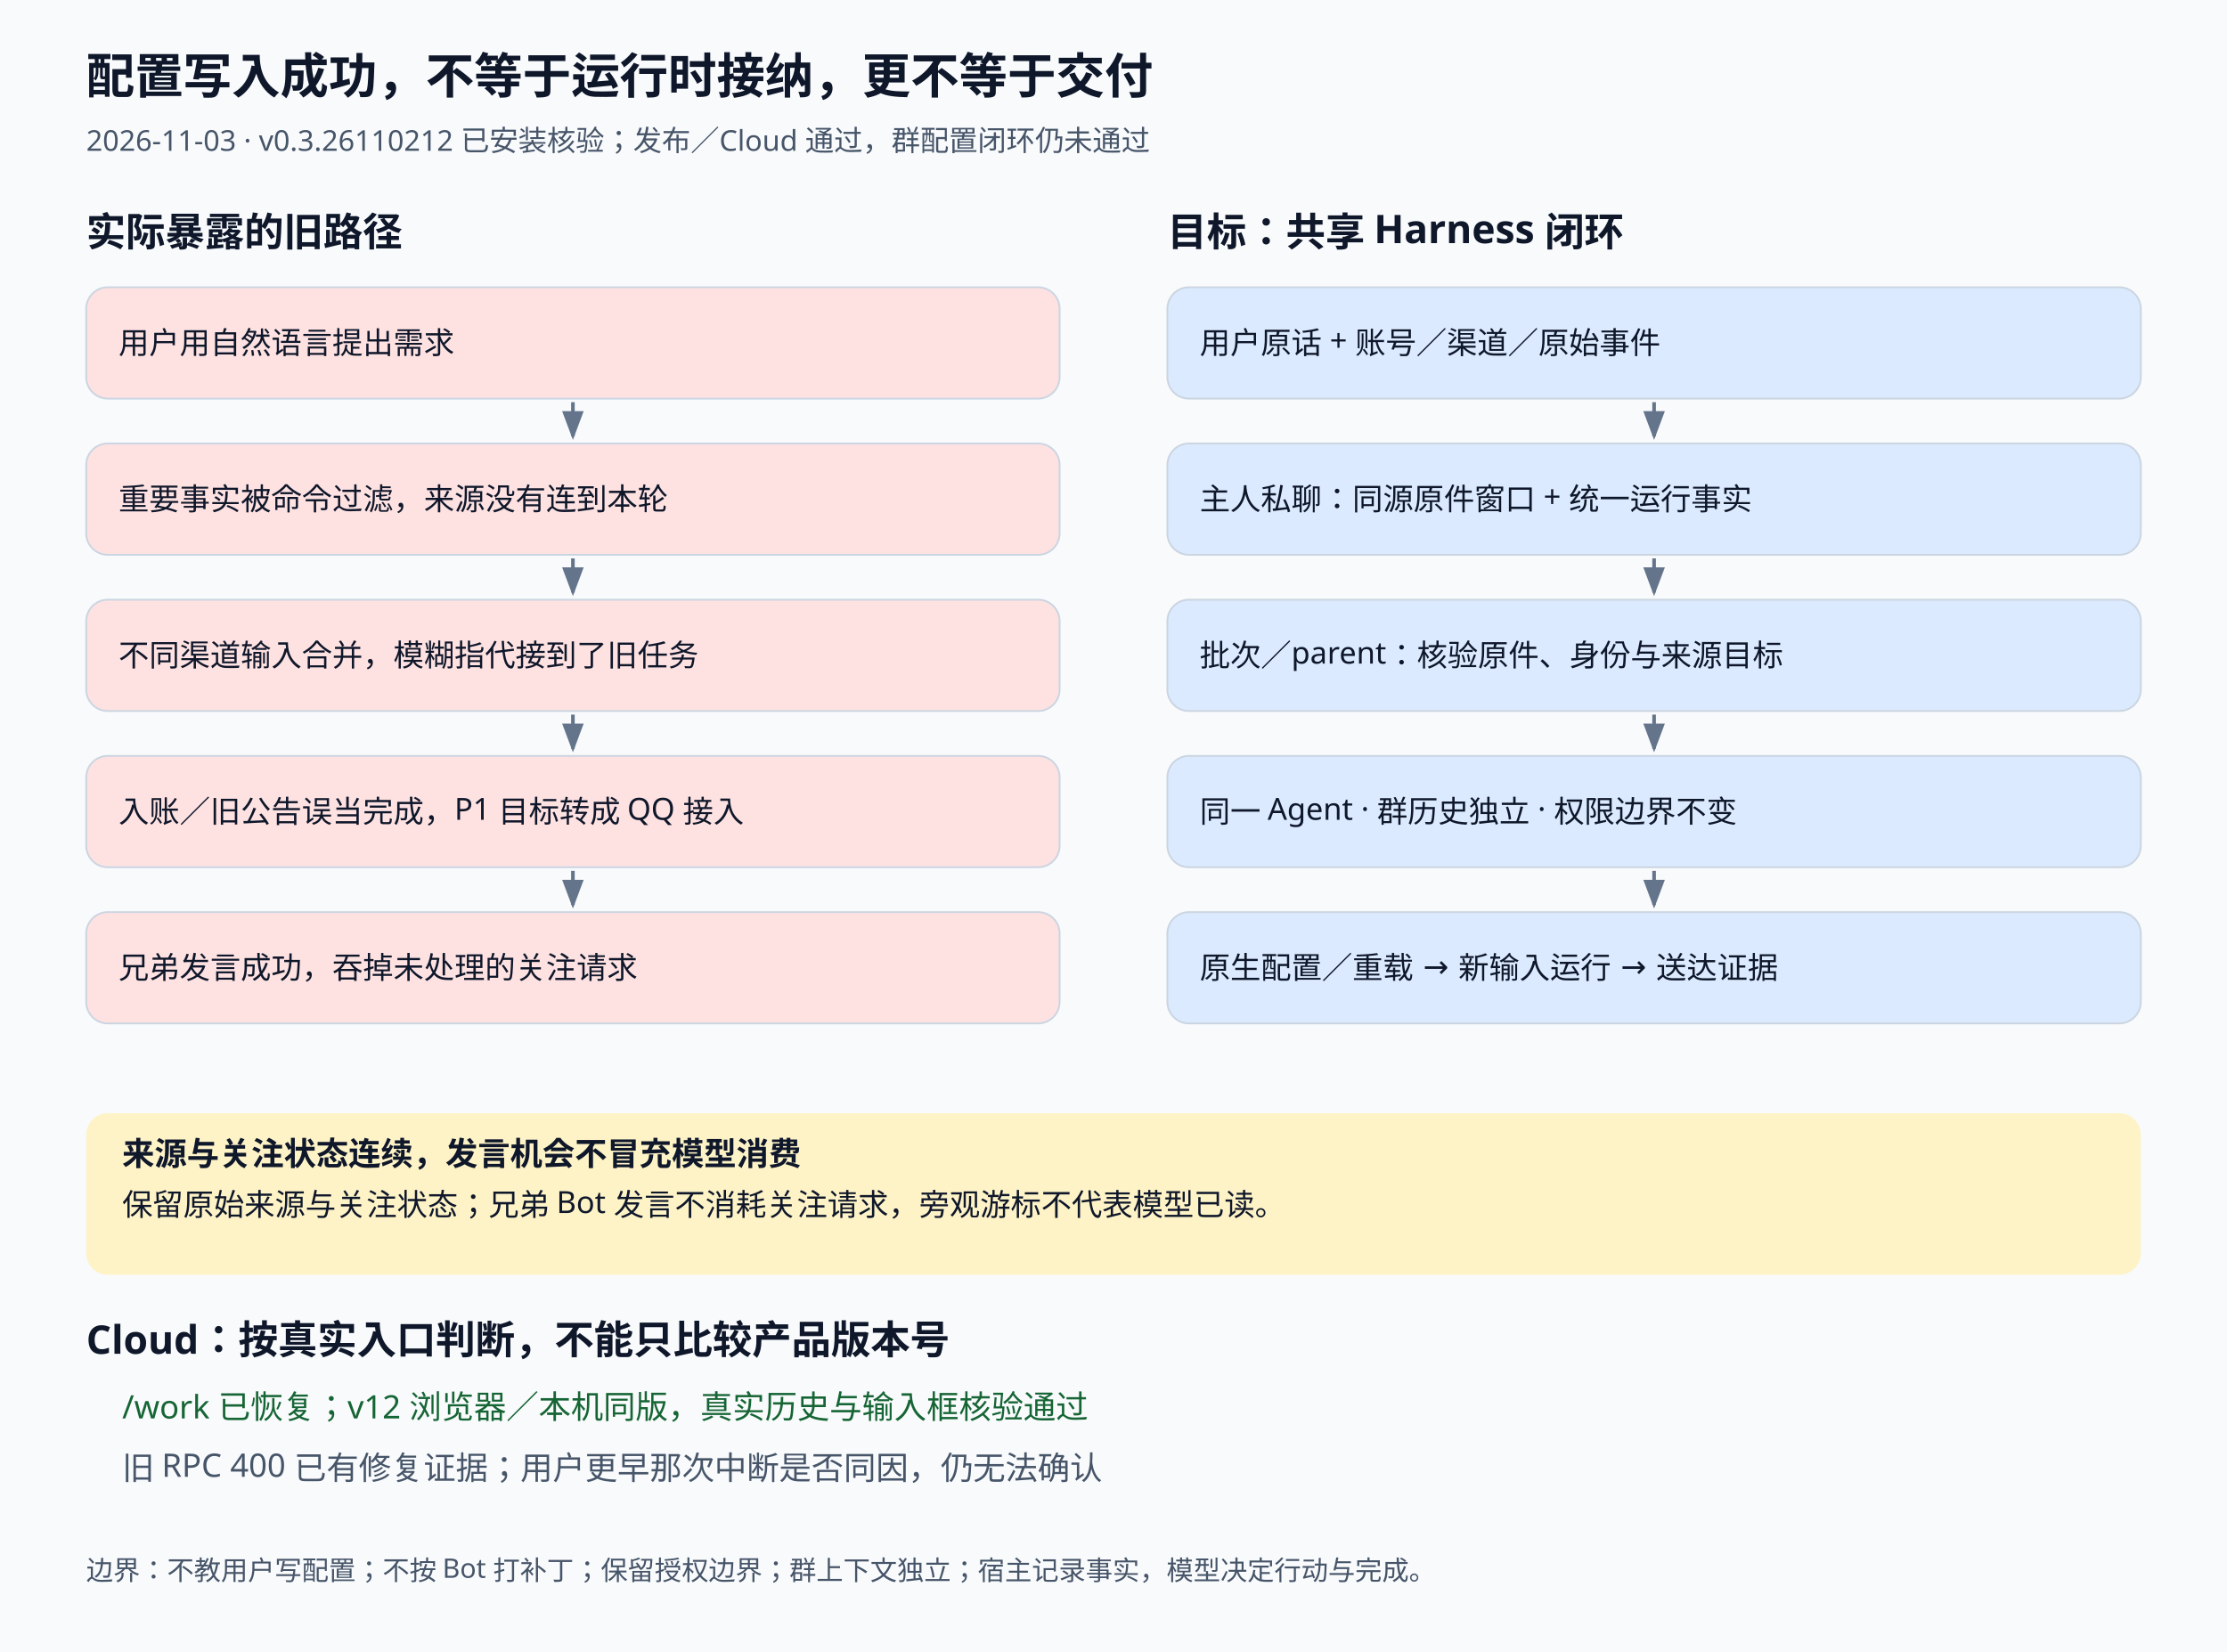
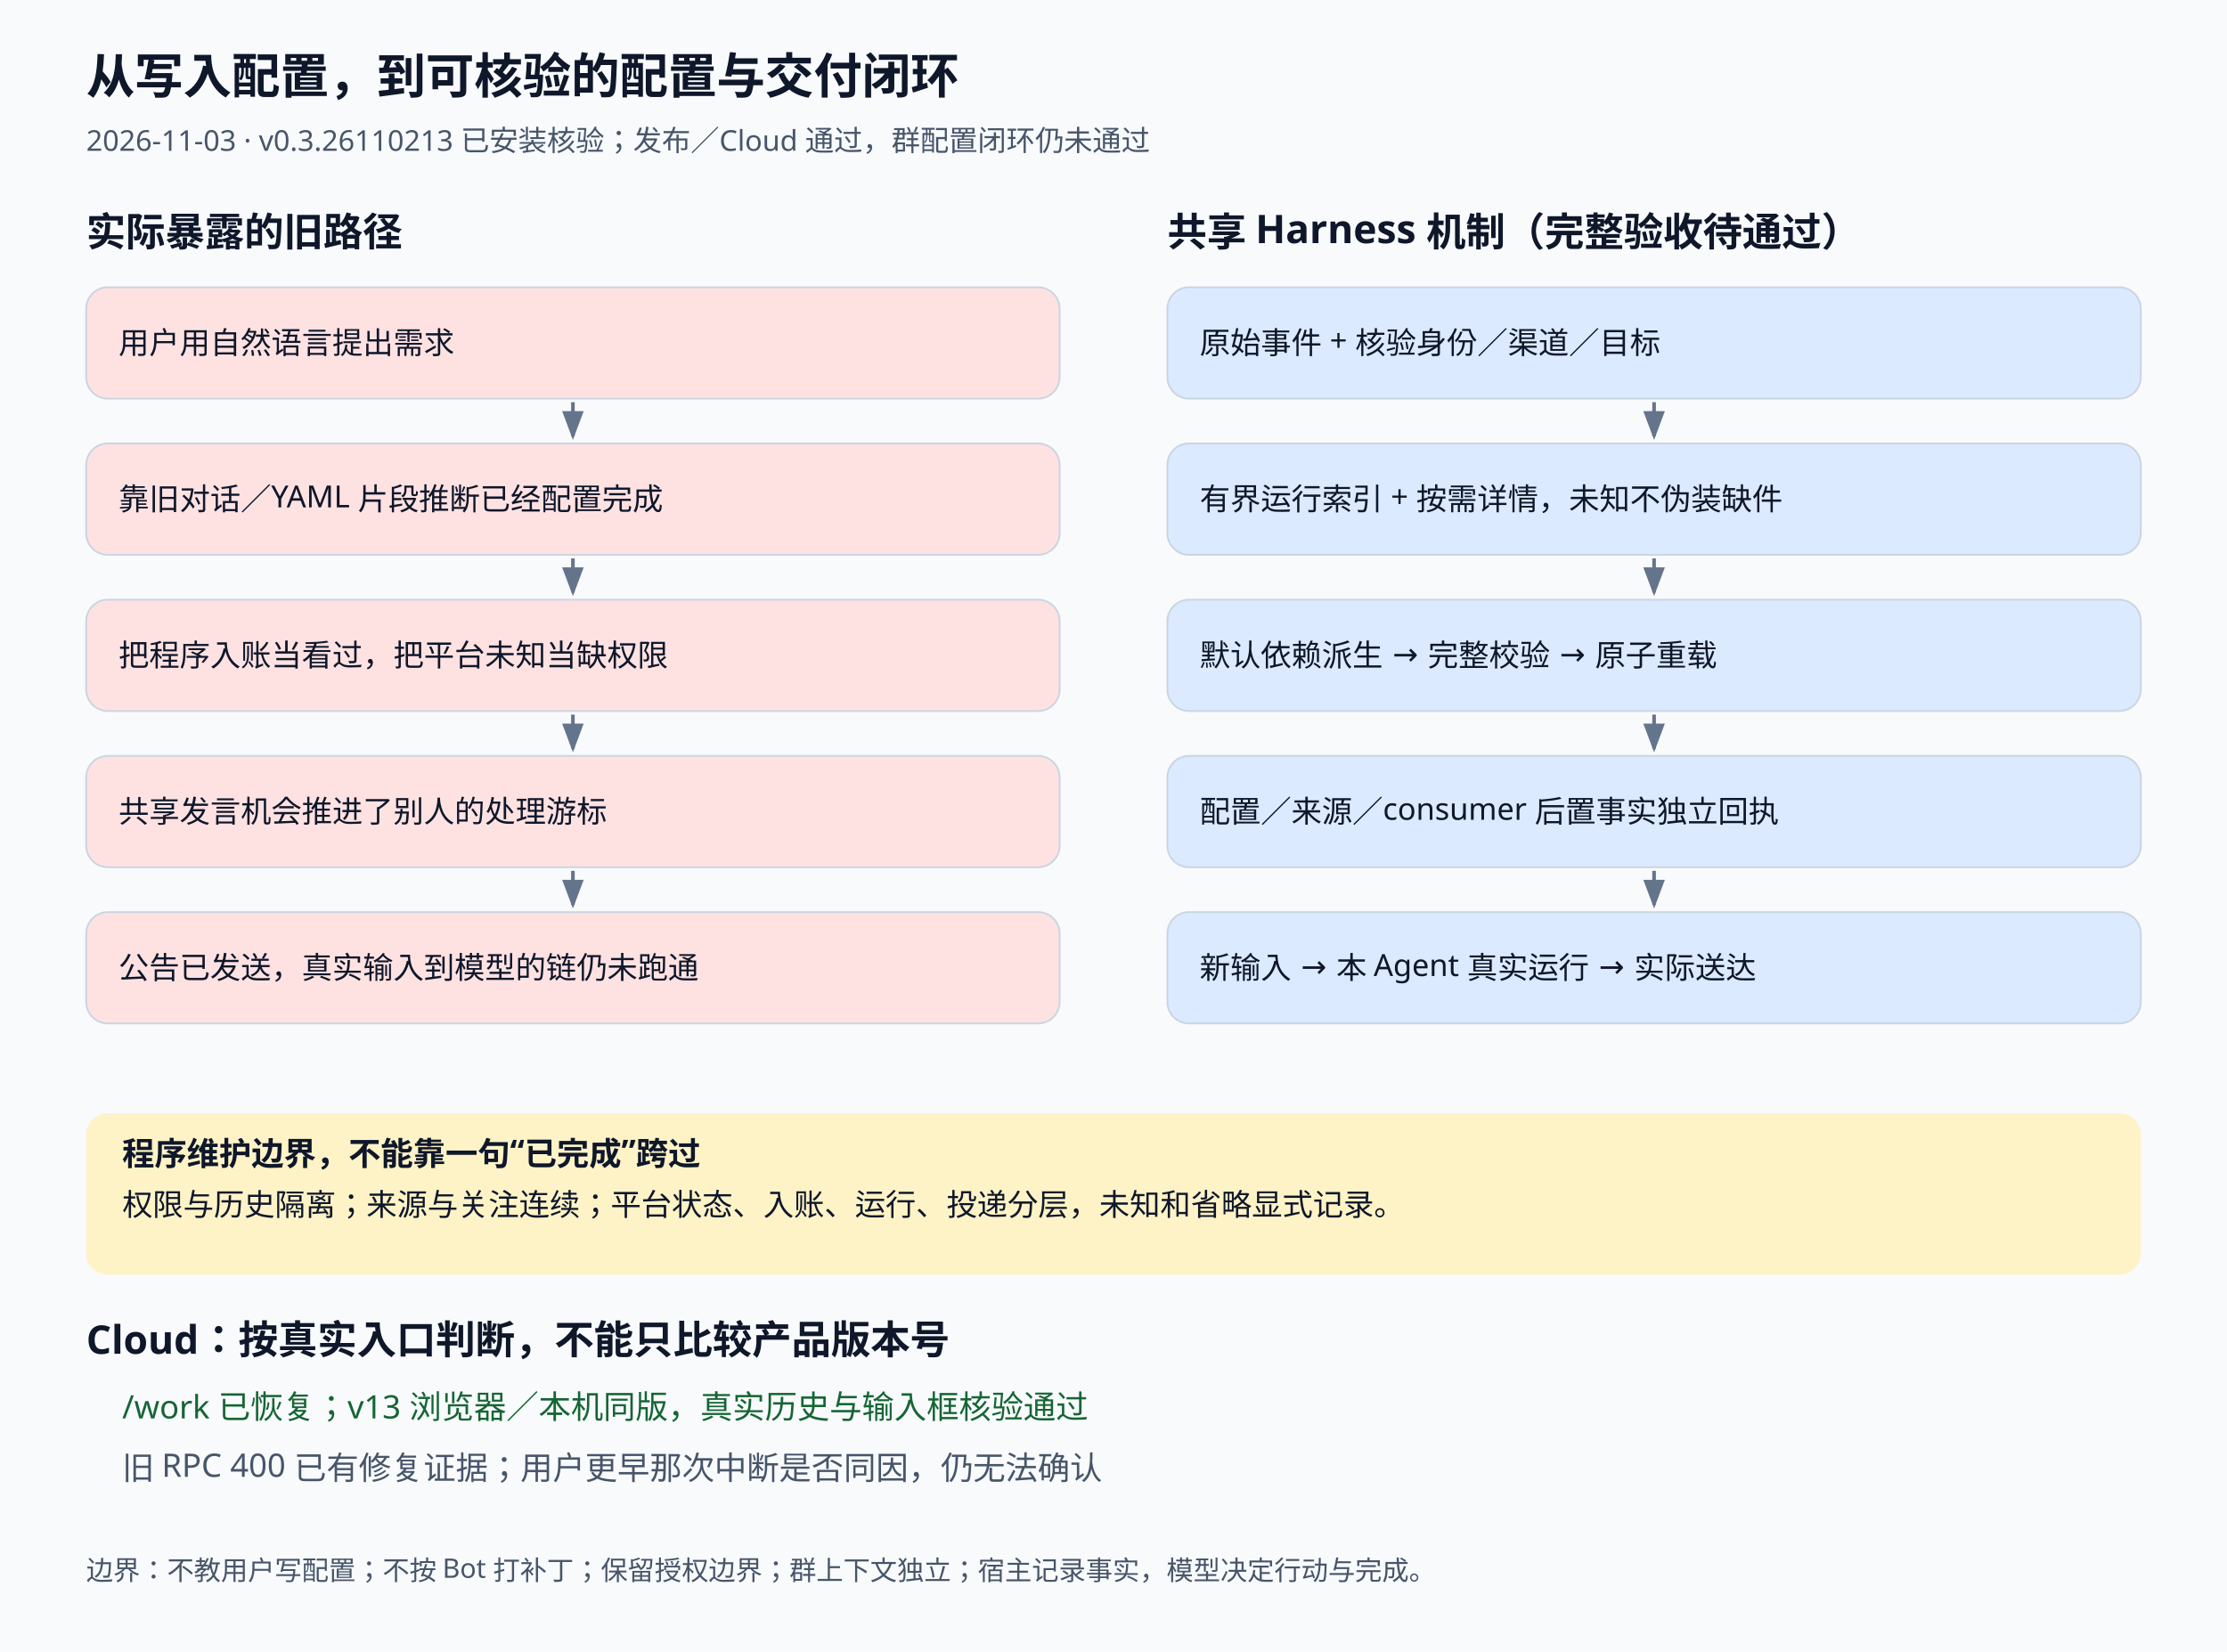
<svg xmlns="http://www.w3.org/2000/svg" width="1240" height="920" viewBox="0 0 1240 920" role="img" aria-labelledby="title desc">
  <defs>
    <marker id="arr" markerWidth="10" markerHeight="10" refX="7" refY="3" orient="auto">
      <path d="M0,0 L0,6 L8,3 z" fill="#64748b" />
    </marker>
  </defs>
  <rect width="1240" height="920" fill="#f8fafc" />
  <g font-family="PingFang SC, Microsoft YaHei, sans-serif" fill="#0f172a">
-     <text x="48" y="52" font-size="27" font-weight="700">配置写入成功，不等于运行时接纳，更不等于交付</text>
-     <text x="48" y="84" font-size="16" fill="#475569">2026-11-03 · v0.3.26110212 已安装核验；发布／Cloud 通过，群配置闭环仍未通过</text>
+     <text x="48" y="52" font-size="27" font-weight="700">从写入配置，到可核验的配置与交付闭环</text>
+     <text x="48" y="84" font-size="16" fill="#475569">2026-11-03 · v0.3.26110213 已安装核验；发布／Cloud 通过，群配置闭环仍未通过</text>
    <text x="48" y="137" font-size="22" font-weight="700">实际暴露的旧路径</text>
    <rect x="48" y="160" width="542" height="62" rx="12" fill="#fee2e2" stroke="#cbd5e1" />
    <text x="66" y="197" font-size="17">用户用自然语言提出需求</text>
    <path d="M319,224 v19" stroke="#64748b" stroke-width="2" marker-end="url(#arr)" />
    <rect x="48" y="247" width="542" height="62" rx="12" fill="#fee2e2" stroke="#cbd5e1" />
-     <text x="66" y="284" font-size="17">重要事实被命令过滤，来源没有连到本轮</text>
+     <text x="66" y="284" font-size="17">靠旧对话／YAML 片段推断已经配置完成</text>
    <path d="M319,311 v19" stroke="#64748b" stroke-width="2" marker-end="url(#arr)" />
    <rect x="48" y="334" width="542" height="62" rx="12" fill="#fee2e2" stroke="#cbd5e1" />
-     <text x="66" y="371" font-size="17">不同渠道输入合并，模糊指代接到了旧任务</text>
+     <text x="66" y="371" font-size="17">把程序入账当看过，把平台未知当缺权限</text>
    <path d="M319,398 v19" stroke="#64748b" stroke-width="2" marker-end="url(#arr)" />
    <rect x="48" y="421" width="542" height="62" rx="12" fill="#fee2e2" stroke="#cbd5e1" />
-     <text x="66" y="458" font-size="17">入账／旧公告误当完成，P1 目标转成 QQ 接入</text>
+     <text x="66" y="458" font-size="17">共享发言机会推进了别人的处理游标</text>
    <path d="M319,485 v19" stroke="#64748b" stroke-width="2" marker-end="url(#arr)" />
    <rect x="48" y="508" width="542" height="62" rx="12" fill="#fee2e2" stroke="#cbd5e1" />
-     <text x="66" y="545" font-size="17">兄弟发言成功，吞掉未处理的关注请求</text>
-     <text x="650" y="137" font-size="22" font-weight="700">目标：共享 Harness 闭环</text>
+     <text x="66" y="545" font-size="17">公告已发送，真实输入到模型的链仍未跑通</text>
+     <text x="650" y="137" font-size="22" font-weight="700">共享 Harness 机制（完整验收待通过）</text>
    <rect x="650" y="160" width="542" height="62" rx="12" fill="#dbeafe" stroke="#cbd5e1" />
-     <text x="668" y="197" font-size="17">用户原话 + 账号／渠道／原始事件</text>
+     <text x="668" y="197" font-size="17">原始事件 + 核验身份／渠道／目标</text>
    <path d="M921,224 v19" stroke="#64748b" stroke-width="2" marker-end="url(#arr)" />
    <rect x="650" y="247" width="542" height="62" rx="12" fill="#dbeafe" stroke="#cbd5e1" />
-     <text x="668" y="284" font-size="17">主人私聊：同源原件窗口 + 统一运行事实</text>
+     <text x="668" y="284" font-size="17">有界运行索引 + 按需详情，未知不伪装缺件</text>
    <path d="M921,311 v19" stroke="#64748b" stroke-width="2" marker-end="url(#arr)" />
    <rect x="650" y="334" width="542" height="62" rx="12" fill="#dbeafe" stroke="#cbd5e1" />
-     <text x="668" y="371" font-size="17">批次／parent：核验原件、身份与来源目标</text>
+     <text x="668" y="371" font-size="17">默认依赖派生 → 完整校验 → 原子重载</text>
    <path d="M921,398 v19" stroke="#64748b" stroke-width="2" marker-end="url(#arr)" />
    <rect x="650" y="421" width="542" height="62" rx="12" fill="#dbeafe" stroke="#cbd5e1" />
-     <text x="668" y="458" font-size="17">同一 Agent · 群历史独立 · 权限边界不变</text>
+     <text x="668" y="458" font-size="17">配置／来源／consumer 后置事实独立回执</text>
    <path d="M921,485 v19" stroke="#64748b" stroke-width="2" marker-end="url(#arr)" />
    <rect x="650" y="508" width="542" height="62" rx="12" fill="#dbeafe" stroke="#cbd5e1" />
-     <text x="668" y="545" font-size="17">原生配置／重载 → 新输入运行 → 送达证据</text>
+     <text x="668" y="545" font-size="17">新输入 → 本 Agent 真实运行 → 实际送达</text>
    <rect x="48" y="620" width="1144" height="90" rx="12" fill="#fef3c7" />
-     <text x="68" y="649" font-size="18" font-weight="700">来源与关注状态连续，发言机会不冒充模型消费</text>
-     <text x="68" y="677" font-size="17">保留原始来源与关注状态；兄弟 Bot 发言不消耗关注请求，旁观游标不代表模型已读。</text>
+     <text x="68" y="649" font-size="18" font-weight="700">程序维护边界，不能靠一句“已完成”跨过</text>
+     <text x="68" y="677" font-size="17">权限与历史隔离；来源与关注连续；平台状态、入账、运行、投递分层，未知和省略显式记录。</text>
    <text x="48" y="754" font-size="22" font-weight="700">Cloud：按真实入口判断，不能只比较产品版本号</text>
-     <text x="68" y="790" font-size="18" fill="#166534">/work 已恢复；v12 浏览器／本机同版，真实历史与输入框核验通过</text>
+     <text x="68" y="790" font-size="18" fill="#166534">/work 已恢复；v13 浏览器／本机同版，真实历史与输入框核验通过</text>
    <text x="68" y="824" font-size="18" fill="#475569">旧 RPC 400 已有修复证据；用户更早那次中断是否同因，仍无法确认</text>
    <text x="48" y="880" font-size="15" fill="#475569">边界：不教用户写配置；不按 Bot 打补丁；保留授权边界；群上下文独立；宿主记录事实，模型决定行动与完成。</text>
  </g>
</svg>
